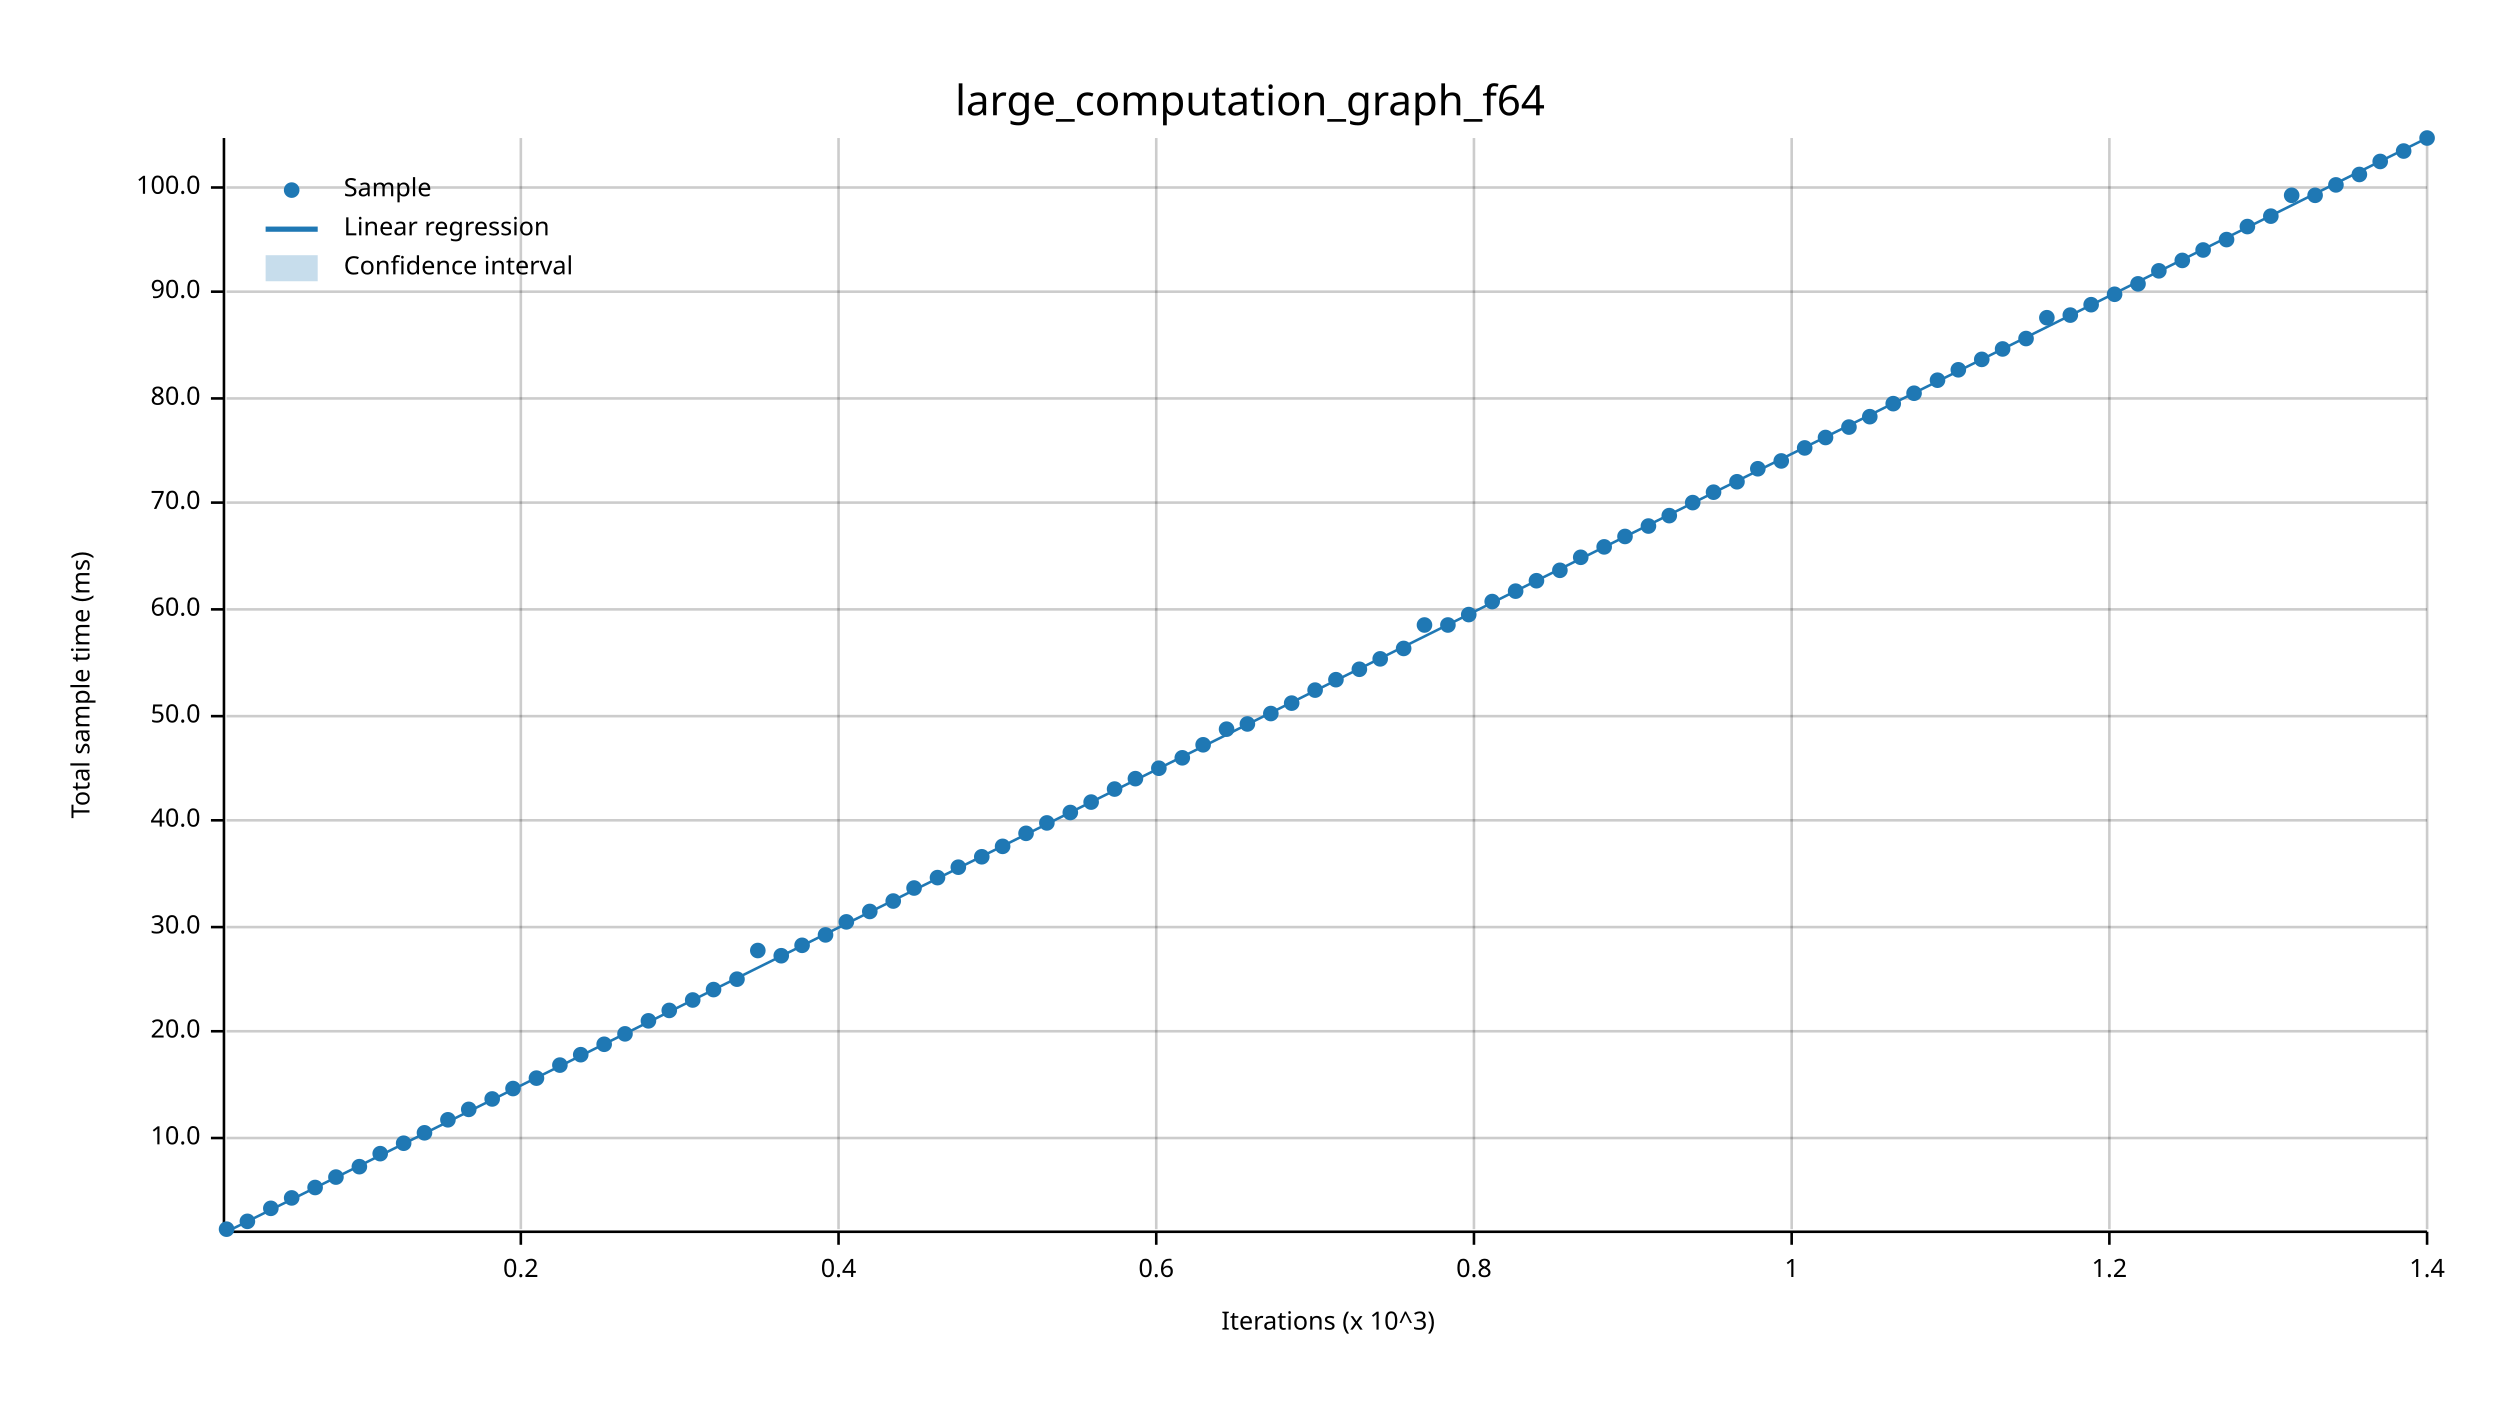
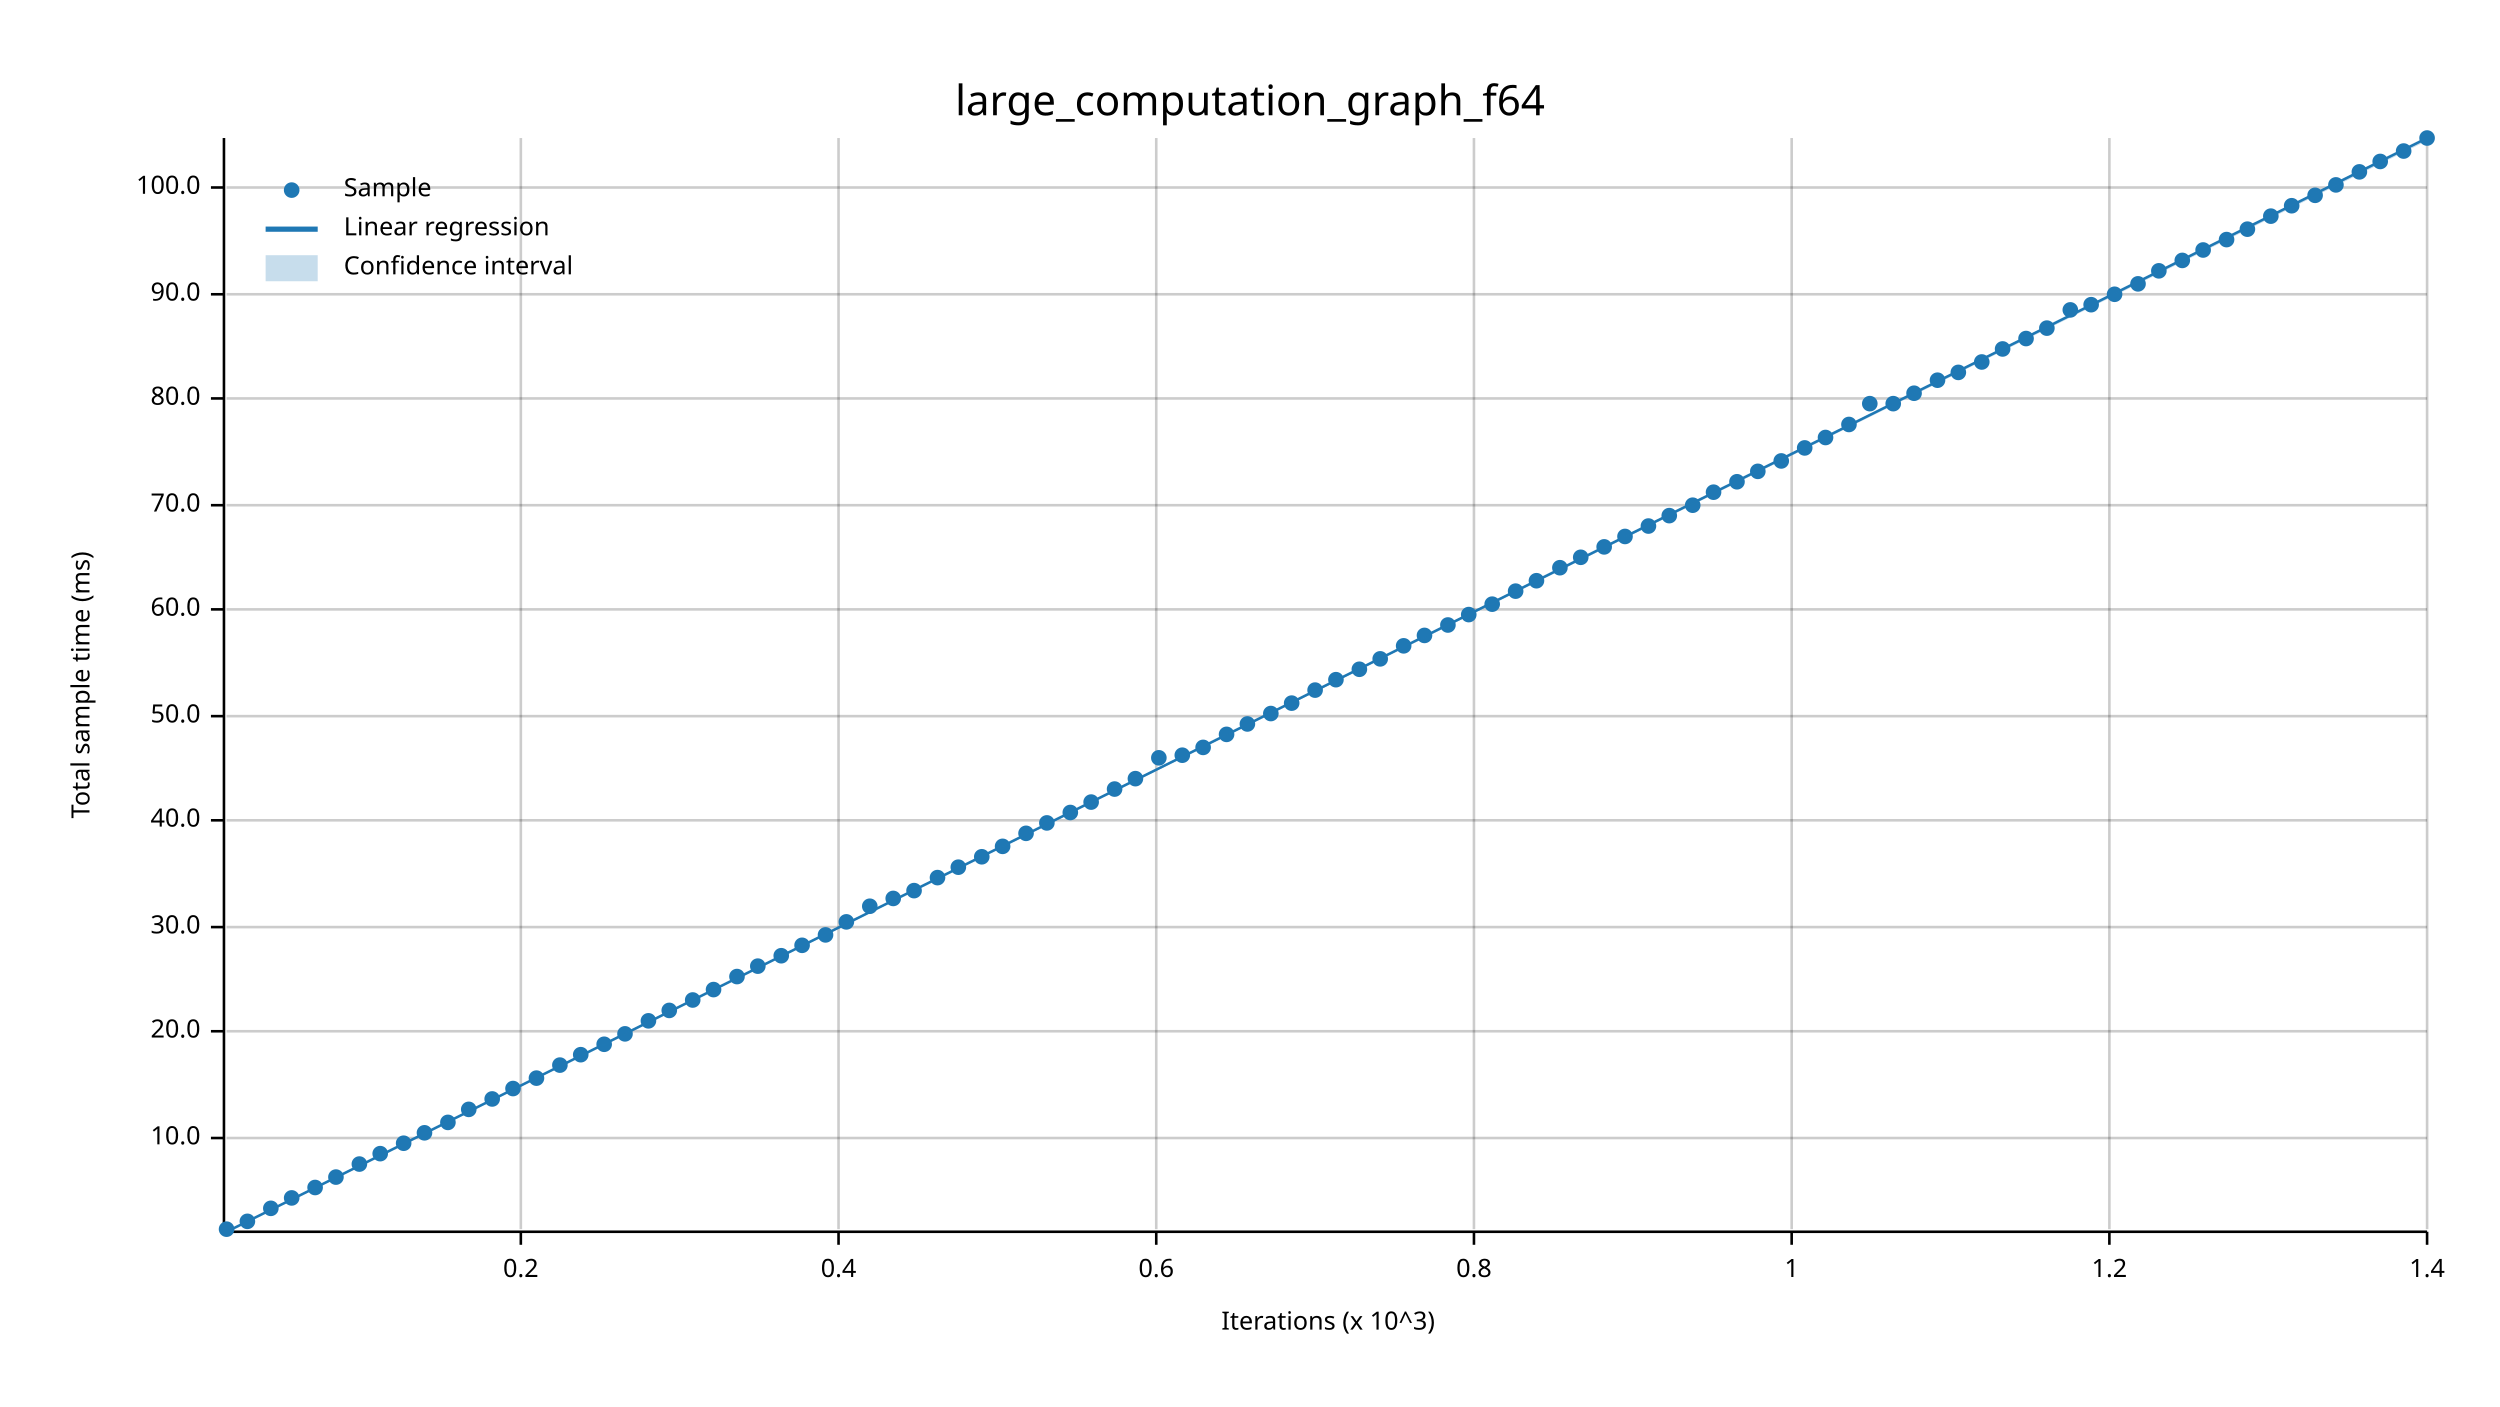
<svg xmlns="http://www.w3.org/2000/svg" width="960" height="540" viewBox="0 0 960 540">
  <text x="480" y="32" dy="0.76em" text-anchor="middle" font-family="sans-serif" font-size="16.129" opacity="1" fill="#000000">
large_computation_graph_f64
</text>
  <text x="27" y="263" dy="0.76em" text-anchor="middle" font-family="sans-serif" font-size="9.677" opacity="1" fill="#000000" transform="rotate(270, 27, 263)">
Total sample time (ms)
</text>
  <text x="510" y="513" dy="-0.5ex" text-anchor="middle" font-family="sans-serif" font-size="9.677" opacity="1" fill="#000000">
Iterations (x 10^3)
</text>
  <line opacity="0.2" stroke="#000000" stroke-width="1" x1="200" y1="472" x2="200" y2="53" />
  <line opacity="0.2" stroke="#000000" stroke-width="1" x1="322" y1="472" x2="322" y2="53" />
  <line opacity="0.2" stroke="#000000" stroke-width="1" x1="444" y1="472" x2="444" y2="53" />
  <line opacity="0.2" stroke="#000000" stroke-width="1" x1="566" y1="472" x2="566" y2="53" />
  <line opacity="0.2" stroke="#000000" stroke-width="1" x1="688" y1="472" x2="688" y2="53" />
  <line opacity="0.2" stroke="#000000" stroke-width="1" x1="810" y1="472" x2="810" y2="53" />
  <line opacity="0.2" stroke="#000000" stroke-width="1" x1="932" y1="472" x2="932" y2="53" />
  <line opacity="0.2" stroke="#000000" stroke-width="1" x1="87" y1="437" x2="932" y2="437" />
  <line opacity="0.2" stroke="#000000" stroke-width="1" x1="87" y1="396" x2="932" y2="396" />
  <line opacity="0.2" stroke="#000000" stroke-width="1" x1="87" y1="356" x2="932" y2="356" />
  <line opacity="0.2" stroke="#000000" stroke-width="1" x1="87" y1="315" x2="932" y2="315" />
  <line opacity="0.2" stroke="#000000" stroke-width="1" x1="87" y1="275" x2="932" y2="275" />
  <line opacity="0.2" stroke="#000000" stroke-width="1" x1="87" y1="234" x2="932" y2="234" />
-   <line opacity="0.2" stroke="#000000" stroke-width="1" x1="87" y1="193" x2="932" y2="193" />
+   <line opacity="0.2" stroke="#000000" stroke-width="1" x1="87" y1="194" x2="932" y2="194" />
  <line opacity="0.2" stroke="#000000" stroke-width="1" x1="87" y1="153" x2="932" y2="153" />
-   <line opacity="0.2" stroke="#000000" stroke-width="1" x1="87" y1="112" x2="932" y2="112" />
+   <line opacity="0.2" stroke="#000000" stroke-width="1" x1="87" y1="113" x2="932" y2="113" />
  <line opacity="0.2" stroke="#000000" stroke-width="1" x1="87" y1="72" x2="932" y2="72" />
  <polyline fill="none" opacity="1" stroke="#000000" stroke-width="1" points="86,53 86,472 " />
  <text x="77" y="437" dy="0.5ex" text-anchor="end" font-family="sans-serif" font-size="9.677" opacity="1" fill="#000000">
10.0
</text>
  <polyline fill="none" opacity="1" stroke="#000000" stroke-width="1" points="81,437 86,437 " />
  <text x="77" y="396" dy="0.5ex" text-anchor="end" font-family="sans-serif" font-size="9.677" opacity="1" fill="#000000">
20.0
</text>
  <polyline fill="none" opacity="1" stroke="#000000" stroke-width="1" points="81,396 86,396 " />
  <text x="77" y="356" dy="0.5ex" text-anchor="end" font-family="sans-serif" font-size="9.677" opacity="1" fill="#000000">
30.0
</text>
  <polyline fill="none" opacity="1" stroke="#000000" stroke-width="1" points="81,356 86,356 " />
  <text x="77" y="315" dy="0.5ex" text-anchor="end" font-family="sans-serif" font-size="9.677" opacity="1" fill="#000000">
40.0
</text>
  <polyline fill="none" opacity="1" stroke="#000000" stroke-width="1" points="81,315 86,315 " />
  <text x="77" y="275" dy="0.5ex" text-anchor="end" font-family="sans-serif" font-size="9.677" opacity="1" fill="#000000">
50.0
</text>
  <polyline fill="none" opacity="1" stroke="#000000" stroke-width="1" points="81,275 86,275 " />
  <text x="77" y="234" dy="0.5ex" text-anchor="end" font-family="sans-serif" font-size="9.677" opacity="1" fill="#000000">
60.0
</text>
  <polyline fill="none" opacity="1" stroke="#000000" stroke-width="1" points="81,234 86,234 " />
-   <text x="77" y="193" dy="0.5ex" text-anchor="end" font-family="sans-serif" font-size="9.677" opacity="1" fill="#000000">
+   <text x="77" y="194" dy="0.5ex" text-anchor="end" font-family="sans-serif" font-size="9.677" opacity="1" fill="#000000">
70.0
</text>
-   <polyline fill="none" opacity="1" stroke="#000000" stroke-width="1" points="81,193 86,193 " />
+   <polyline fill="none" opacity="1" stroke="#000000" stroke-width="1" points="81,194 86,194 " />
  <text x="77" y="153" dy="0.5ex" text-anchor="end" font-family="sans-serif" font-size="9.677" opacity="1" fill="#000000">
80.0
</text>
  <polyline fill="none" opacity="1" stroke="#000000" stroke-width="1" points="81,153 86,153 " />
-   <text x="77" y="112" dy="0.5ex" text-anchor="end" font-family="sans-serif" font-size="9.677" opacity="1" fill="#000000">
+   <text x="77" y="113" dy="0.5ex" text-anchor="end" font-family="sans-serif" font-size="9.677" opacity="1" fill="#000000">
90.0
</text>
-   <polyline fill="none" opacity="1" stroke="#000000" stroke-width="1" points="81,112 86,112 " />
+   <polyline fill="none" opacity="1" stroke="#000000" stroke-width="1" points="81,113 86,113 " />
  <text x="77" y="72" dy="0.5ex" text-anchor="end" font-family="sans-serif" font-size="9.677" opacity="1" fill="#000000">
100.0
</text>
  <polyline fill="none" opacity="1" stroke="#000000" stroke-width="1" points="81,72 86,72 " />
  <polyline fill="none" opacity="1" stroke="#000000" stroke-width="1" points="87,473 932,473 " />
  <text x="200" y="483" dy="0.76em" text-anchor="middle" font-family="sans-serif" font-size="9.677" opacity="1" fill="#000000">
0.2
</text>
  <polyline fill="none" opacity="1" stroke="#000000" stroke-width="1" points="200,473 200,478 " />
  <text x="322" y="483" dy="0.76em" text-anchor="middle" font-family="sans-serif" font-size="9.677" opacity="1" fill="#000000">
0.4
</text>
  <polyline fill="none" opacity="1" stroke="#000000" stroke-width="1" points="322,473 322,478 " />
  <text x="444" y="483" dy="0.76em" text-anchor="middle" font-family="sans-serif" font-size="9.677" opacity="1" fill="#000000">
0.6
</text>
  <polyline fill="none" opacity="1" stroke="#000000" stroke-width="1" points="444,473 444,478 " />
  <text x="566" y="483" dy="0.76em" text-anchor="middle" font-family="sans-serif" font-size="9.677" opacity="1" fill="#000000">
0.8
</text>
  <polyline fill="none" opacity="1" stroke="#000000" stroke-width="1" points="566,473 566,478 " />
  <text x="688" y="483" dy="0.76em" text-anchor="middle" font-family="sans-serif" font-size="9.677" opacity="1" fill="#000000">
1
</text>
  <polyline fill="none" opacity="1" stroke="#000000" stroke-width="1" points="688,473 688,478 " />
  <text x="810" y="483" dy="0.76em" text-anchor="middle" font-family="sans-serif" font-size="9.677" opacity="1" fill="#000000">
1.2
</text>
  <polyline fill="none" opacity="1" stroke="#000000" stroke-width="1" points="810,473 810,478 " />
  <text x="932" y="483" dy="0.76em" text-anchor="middle" font-family="sans-serif" font-size="9.677" opacity="1" fill="#000000">
1.4
</text>
  <polyline fill="none" opacity="1" stroke="#000000" stroke-width="1" points="932,473 932,478 " />
  <circle cx="87" cy="472" r="3" opacity="1" fill="#1F78B4" stroke="none" stroke-width="1" />
  <circle cx="95" cy="469" r="3" opacity="1" fill="#1F78B4" stroke="none" stroke-width="1" />
  <circle cx="104" cy="464" r="3" opacity="1" fill="#1F78B4" stroke="none" stroke-width="1" />
  <circle cx="112" cy="460" r="3" opacity="1" fill="#1F78B4" stroke="none" stroke-width="1" />
  <circle cx="121" cy="456" r="3" opacity="1" fill="#1F78B4" stroke="none" stroke-width="1" />
  <circle cx="129" cy="452" r="3" opacity="1" fill="#1F78B4" stroke="none" stroke-width="1" />
-   <circle cx="138" cy="448" r="3" opacity="1" fill="#1F78B4" stroke="none" stroke-width="1" />
+   <circle cx="138" cy="447" r="3" opacity="1" fill="#1F78B4" stroke="none" stroke-width="1" />
  <circle cx="146" cy="443" r="3" opacity="1" fill="#1F78B4" stroke="none" stroke-width="1" />
  <circle cx="155" cy="439" r="3" opacity="1" fill="#1F78B4" stroke="none" stroke-width="1" />
  <circle cx="163" cy="435" r="3" opacity="1" fill="#1F78B4" stroke="none" stroke-width="1" />
-   <circle cx="172" cy="430" r="3" opacity="1" fill="#1F78B4" stroke="none" stroke-width="1" />
+   <circle cx="172" cy="431" r="3" opacity="1" fill="#1F78B4" stroke="none" stroke-width="1" />
  <circle cx="180" cy="426" r="3" opacity="1" fill="#1F78B4" stroke="none" stroke-width="1" />
  <circle cx="189" cy="422" r="3" opacity="1" fill="#1F78B4" stroke="none" stroke-width="1" />
  <circle cx="197" cy="418" r="3" opacity="1" fill="#1F78B4" stroke="none" stroke-width="1" />
  <circle cx="206" cy="414" r="3" opacity="1" fill="#1F78B4" stroke="none" stroke-width="1" />
  <circle cx="215" cy="409" r="3" opacity="1" fill="#1F78B4" stroke="none" stroke-width="1" />
  <circle cx="223" cy="405" r="3" opacity="1" fill="#1F78B4" stroke="none" stroke-width="1" />
  <circle cx="232" cy="401" r="3" opacity="1" fill="#1F78B4" stroke="none" stroke-width="1" />
  <circle cx="240" cy="397" r="3" opacity="1" fill="#1F78B4" stroke="none" stroke-width="1" />
  <circle cx="249" cy="392" r="3" opacity="1" fill="#1F78B4" stroke="none" stroke-width="1" />
  <circle cx="257" cy="388" r="3" opacity="1" fill="#1F78B4" stroke="none" stroke-width="1" />
  <circle cx="266" cy="384" r="3" opacity="1" fill="#1F78B4" stroke="none" stroke-width="1" />
  <circle cx="274" cy="380" r="3" opacity="1" fill="#1F78B4" stroke="none" stroke-width="1" />
-   <circle cx="283" cy="376" r="3" opacity="1" fill="#1F78B4" stroke="none" stroke-width="1" />
-   <circle cx="291" cy="365" r="3" opacity="1" fill="#1F78B4" stroke="none" stroke-width="1" />
+   <circle cx="283" cy="375" r="3" opacity="1" fill="#1F78B4" stroke="none" stroke-width="1" />
+   <circle cx="291" cy="371" r="3" opacity="1" fill="#1F78B4" stroke="none" stroke-width="1" />
  <circle cx="300" cy="367" r="3" opacity="1" fill="#1F78B4" stroke="none" stroke-width="1" />
  <circle cx="308" cy="363" r="3" opacity="1" fill="#1F78B4" stroke="none" stroke-width="1" />
  <circle cx="317" cy="359" r="3" opacity="1" fill="#1F78B4" stroke="none" stroke-width="1" />
  <circle cx="325" cy="354" r="3" opacity="1" fill="#1F78B4" stroke="none" stroke-width="1" />
-   <circle cx="334" cy="350" r="3" opacity="1" fill="#1F78B4" stroke="none" stroke-width="1" />
-   <circle cx="343" cy="346" r="3" opacity="1" fill="#1F78B4" stroke="none" stroke-width="1" />
-   <circle cx="351" cy="341" r="3" opacity="1" fill="#1F78B4" stroke="none" stroke-width="1" />
+   <circle cx="334" cy="348" r="3" opacity="1" fill="#1F78B4" stroke="none" stroke-width="1" />
+   <circle cx="343" cy="345" r="3" opacity="1" fill="#1F78B4" stroke="none" stroke-width="1" />
+   <circle cx="351" cy="342" r="3" opacity="1" fill="#1F78B4" stroke="none" stroke-width="1" />
  <circle cx="360" cy="337" r="3" opacity="1" fill="#1F78B4" stroke="none" stroke-width="1" />
  <circle cx="368" cy="333" r="3" opacity="1" fill="#1F78B4" stroke="none" stroke-width="1" />
  <circle cx="377" cy="329" r="3" opacity="1" fill="#1F78B4" stroke="none" stroke-width="1" />
  <circle cx="385" cy="325" r="3" opacity="1" fill="#1F78B4" stroke="none" stroke-width="1" />
  <circle cx="394" cy="320" r="3" opacity="1" fill="#1F78B4" stroke="none" stroke-width="1" />
  <circle cx="402" cy="316" r="3" opacity="1" fill="#1F78B4" stroke="none" stroke-width="1" />
  <circle cx="411" cy="312" r="3" opacity="1" fill="#1F78B4" stroke="none" stroke-width="1" />
  <circle cx="419" cy="308" r="3" opacity="1" fill="#1F78B4" stroke="none" stroke-width="1" />
  <circle cx="428" cy="303" r="3" opacity="1" fill="#1F78B4" stroke="none" stroke-width="1" />
  <circle cx="436" cy="299" r="3" opacity="1" fill="#1F78B4" stroke="none" stroke-width="1" />
-   <circle cx="445" cy="295" r="3" opacity="1" fill="#1F78B4" stroke="none" stroke-width="1" />
-   <circle cx="454" cy="291" r="3" opacity="1" fill="#1F78B4" stroke="none" stroke-width="1" />
-   <circle cx="462" cy="286" r="3" opacity="1" fill="#1F78B4" stroke="none" stroke-width="1" />
-   <circle cx="471" cy="280" r="3" opacity="1" fill="#1F78B4" stroke="none" stroke-width="1" />
+   <circle cx="445" cy="291" r="3" opacity="1" fill="#1F78B4" stroke="none" stroke-width="1" />
+   <circle cx="454" cy="290" r="3" opacity="1" fill="#1F78B4" stroke="none" stroke-width="1" />
+   <circle cx="462" cy="287" r="3" opacity="1" fill="#1F78B4" stroke="none" stroke-width="1" />
+   <circle cx="471" cy="282" r="3" opacity="1" fill="#1F78B4" stroke="none" stroke-width="1" />
  <circle cx="479" cy="278" r="3" opacity="1" fill="#1F78B4" stroke="none" stroke-width="1" />
  <circle cx="488" cy="274" r="3" opacity="1" fill="#1F78B4" stroke="none" stroke-width="1" />
  <circle cx="496" cy="270" r="3" opacity="1" fill="#1F78B4" stroke="none" stroke-width="1" />
  <circle cx="505" cy="265" r="3" opacity="1" fill="#1F78B4" stroke="none" stroke-width="1" />
  <circle cx="513" cy="261" r="3" opacity="1" fill="#1F78B4" stroke="none" stroke-width="1" />
  <circle cx="522" cy="257" r="3" opacity="1" fill="#1F78B4" stroke="none" stroke-width="1" />
  <circle cx="530" cy="253" r="3" opacity="1" fill="#1F78B4" stroke="none" stroke-width="1" />
-   <circle cx="539" cy="249" r="3" opacity="1" fill="#1F78B4" stroke="none" stroke-width="1" />
-   <circle cx="547" cy="240" r="3" opacity="1" fill="#1F78B4" stroke="none" stroke-width="1" />
+   <circle cx="539" cy="248" r="3" opacity="1" fill="#1F78B4" stroke="none" stroke-width="1" />
+   <circle cx="547" cy="244" r="3" opacity="1" fill="#1F78B4" stroke="none" stroke-width="1" />
  <circle cx="556" cy="240" r="3" opacity="1" fill="#1F78B4" stroke="none" stroke-width="1" />
  <circle cx="564" cy="236" r="3" opacity="1" fill="#1F78B4" stroke="none" stroke-width="1" />
-   <circle cx="573" cy="231" r="3" opacity="1" fill="#1F78B4" stroke="none" stroke-width="1" />
+   <circle cx="573" cy="232" r="3" opacity="1" fill="#1F78B4" stroke="none" stroke-width="1" />
  <circle cx="582" cy="227" r="3" opacity="1" fill="#1F78B4" stroke="none" stroke-width="1" />
  <circle cx="590" cy="223" r="3" opacity="1" fill="#1F78B4" stroke="none" stroke-width="1" />
-   <circle cx="599" cy="219" r="3" opacity="1" fill="#1F78B4" stroke="none" stroke-width="1" />
+   <circle cx="599" cy="218" r="3" opacity="1" fill="#1F78B4" stroke="none" stroke-width="1" />
  <circle cx="607" cy="214" r="3" opacity="1" fill="#1F78B4" stroke="none" stroke-width="1" />
  <circle cx="616" cy="210" r="3" opacity="1" fill="#1F78B4" stroke="none" stroke-width="1" />
  <circle cx="624" cy="206" r="3" opacity="1" fill="#1F78B4" stroke="none" stroke-width="1" />
  <circle cx="633" cy="202" r="3" opacity="1" fill="#1F78B4" stroke="none" stroke-width="1" />
  <circle cx="641" cy="198" r="3" opacity="1" fill="#1F78B4" stroke="none" stroke-width="1" />
-   <circle cx="650" cy="193" r="3" opacity="1" fill="#1F78B4" stroke="none" stroke-width="1" />
+   <circle cx="650" cy="194" r="3" opacity="1" fill="#1F78B4" stroke="none" stroke-width="1" />
  <circle cx="658" cy="189" r="3" opacity="1" fill="#1F78B4" stroke="none" stroke-width="1" />
  <circle cx="667" cy="185" r="3" opacity="1" fill="#1F78B4" stroke="none" stroke-width="1" />
-   <circle cx="675" cy="180" r="3" opacity="1" fill="#1F78B4" stroke="none" stroke-width="1" />
+   <circle cx="675" cy="181" r="3" opacity="1" fill="#1F78B4" stroke="none" stroke-width="1" />
  <circle cx="684" cy="177" r="3" opacity="1" fill="#1F78B4" stroke="none" stroke-width="1" />
  <circle cx="693" cy="172" r="3" opacity="1" fill="#1F78B4" stroke="none" stroke-width="1" />
  <circle cx="701" cy="168" r="3" opacity="1" fill="#1F78B4" stroke="none" stroke-width="1" />
-   <circle cx="710" cy="164" r="3" opacity="1" fill="#1F78B4" stroke="none" stroke-width="1" />
-   <circle cx="718" cy="160" r="3" opacity="1" fill="#1F78B4" stroke="none" stroke-width="1" />
+   <circle cx="710" cy="163" r="3" opacity="1" fill="#1F78B4" stroke="none" stroke-width="1" />
+   <circle cx="718" cy="155" r="3" opacity="1" fill="#1F78B4" stroke="none" stroke-width="1" />
  <circle cx="727" cy="155" r="3" opacity="1" fill="#1F78B4" stroke="none" stroke-width="1" />
  <circle cx="735" cy="151" r="3" opacity="1" fill="#1F78B4" stroke="none" stroke-width="1" />
  <circle cx="744" cy="146" r="3" opacity="1" fill="#1F78B4" stroke="none" stroke-width="1" />
-   <circle cx="752" cy="142" r="3" opacity="1" fill="#1F78B4" stroke="none" stroke-width="1" />
-   <circle cx="761" cy="138" r="3" opacity="1" fill="#1F78B4" stroke="none" stroke-width="1" />
+   <circle cx="752" cy="143" r="3" opacity="1" fill="#1F78B4" stroke="none" stroke-width="1" />
+   <circle cx="761" cy="139" r="3" opacity="1" fill="#1F78B4" stroke="none" stroke-width="1" />
  <circle cx="769" cy="134" r="3" opacity="1" fill="#1F78B4" stroke="none" stroke-width="1" />
  <circle cx="778" cy="130" r="3" opacity="1" fill="#1F78B4" stroke="none" stroke-width="1" />
-   <circle cx="786" cy="122" r="3" opacity="1" fill="#1F78B4" stroke="none" stroke-width="1" />
-   <circle cx="795" cy="121" r="3" opacity="1" fill="#1F78B4" stroke="none" stroke-width="1" />
+   <circle cx="786" cy="126" r="3" opacity="1" fill="#1F78B4" stroke="none" stroke-width="1" />
+   <circle cx="795" cy="119" r="3" opacity="1" fill="#1F78B4" stroke="none" stroke-width="1" />
  <circle cx="803" cy="117" r="3" opacity="1" fill="#1F78B4" stroke="none" stroke-width="1" />
  <circle cx="812" cy="113" r="3" opacity="1" fill="#1F78B4" stroke="none" stroke-width="1" />
  <circle cx="821" cy="109" r="3" opacity="1" fill="#1F78B4" stroke="none" stroke-width="1" />
  <circle cx="829" cy="104" r="3" opacity="1" fill="#1F78B4" stroke="none" stroke-width="1" />
  <circle cx="838" cy="100" r="3" opacity="1" fill="#1F78B4" stroke="none" stroke-width="1" />
  <circle cx="846" cy="96" r="3" opacity="1" fill="#1F78B4" stroke="none" stroke-width="1" />
  <circle cx="855" cy="92" r="3" opacity="1" fill="#1F78B4" stroke="none" stroke-width="1" />
-   <circle cx="863" cy="87" r="3" opacity="1" fill="#1F78B4" stroke="none" stroke-width="1" />
+   <circle cx="863" cy="88" r="3" opacity="1" fill="#1F78B4" stroke="none" stroke-width="1" />
  <circle cx="872" cy="83" r="3" opacity="1" fill="#1F78B4" stroke="none" stroke-width="1" />
-   <circle cx="880" cy="75" r="3" opacity="1" fill="#1F78B4" stroke="none" stroke-width="1" />
+   <circle cx="880" cy="79" r="3" opacity="1" fill="#1F78B4" stroke="none" stroke-width="1" />
  <circle cx="889" cy="75" r="3" opacity="1" fill="#1F78B4" stroke="none" stroke-width="1" />
  <circle cx="897" cy="71" r="3" opacity="1" fill="#1F78B4" stroke="none" stroke-width="1" />
-   <circle cx="906" cy="67" r="3" opacity="1" fill="#1F78B4" stroke="none" stroke-width="1" />
+   <circle cx="906" cy="66" r="3" opacity="1" fill="#1F78B4" stroke="none" stroke-width="1" />
  <circle cx="914" cy="62" r="3" opacity="1" fill="#1F78B4" stroke="none" stroke-width="1" />
  <circle cx="923" cy="58" r="3" opacity="1" fill="#1F78B4" stroke="none" stroke-width="1" />
  <circle cx="932" cy="53" r="3" opacity="1" fill="#1F78B4" stroke="none" stroke-width="1" />
  <polyline fill="none" opacity="1" stroke="#1F78B4" stroke-width="1" points="87,473 932,53 " />
-   <polygon opacity="0.25" fill="#1F78B4" points="87,473 932,53 932,53 " />
+   <polygon opacity="0.25" fill="#1F78B4" points="87,473 932,54 932,53 " />
  <text x="132" y="68" dy="0.76em" text-anchor="start" font-family="sans-serif" font-size="9.677" opacity="1" fill="#000000">
Sample
</text>
  <text x="132" y="83" dy="0.76em" text-anchor="start" font-family="sans-serif" font-size="9.677" opacity="1" fill="#000000">
Linear regression
</text>
  <text x="132" y="98" dy="0.76em" text-anchor="start" font-family="sans-serif" font-size="9.677" opacity="1" fill="#000000">
Confidence interval
</text>
  <circle cx="112" cy="73" r="3" opacity="1" fill="#1F78B4" stroke="none" stroke-width="1" />
  <polyline fill="none" opacity="1" stroke="#1F78B4" stroke-width="2" points="102,88 122,88 " />
  <rect x="102" y="98" width="20" height="10" opacity="0.25" fill="#1F78B4" stroke="none" />
</svg>
